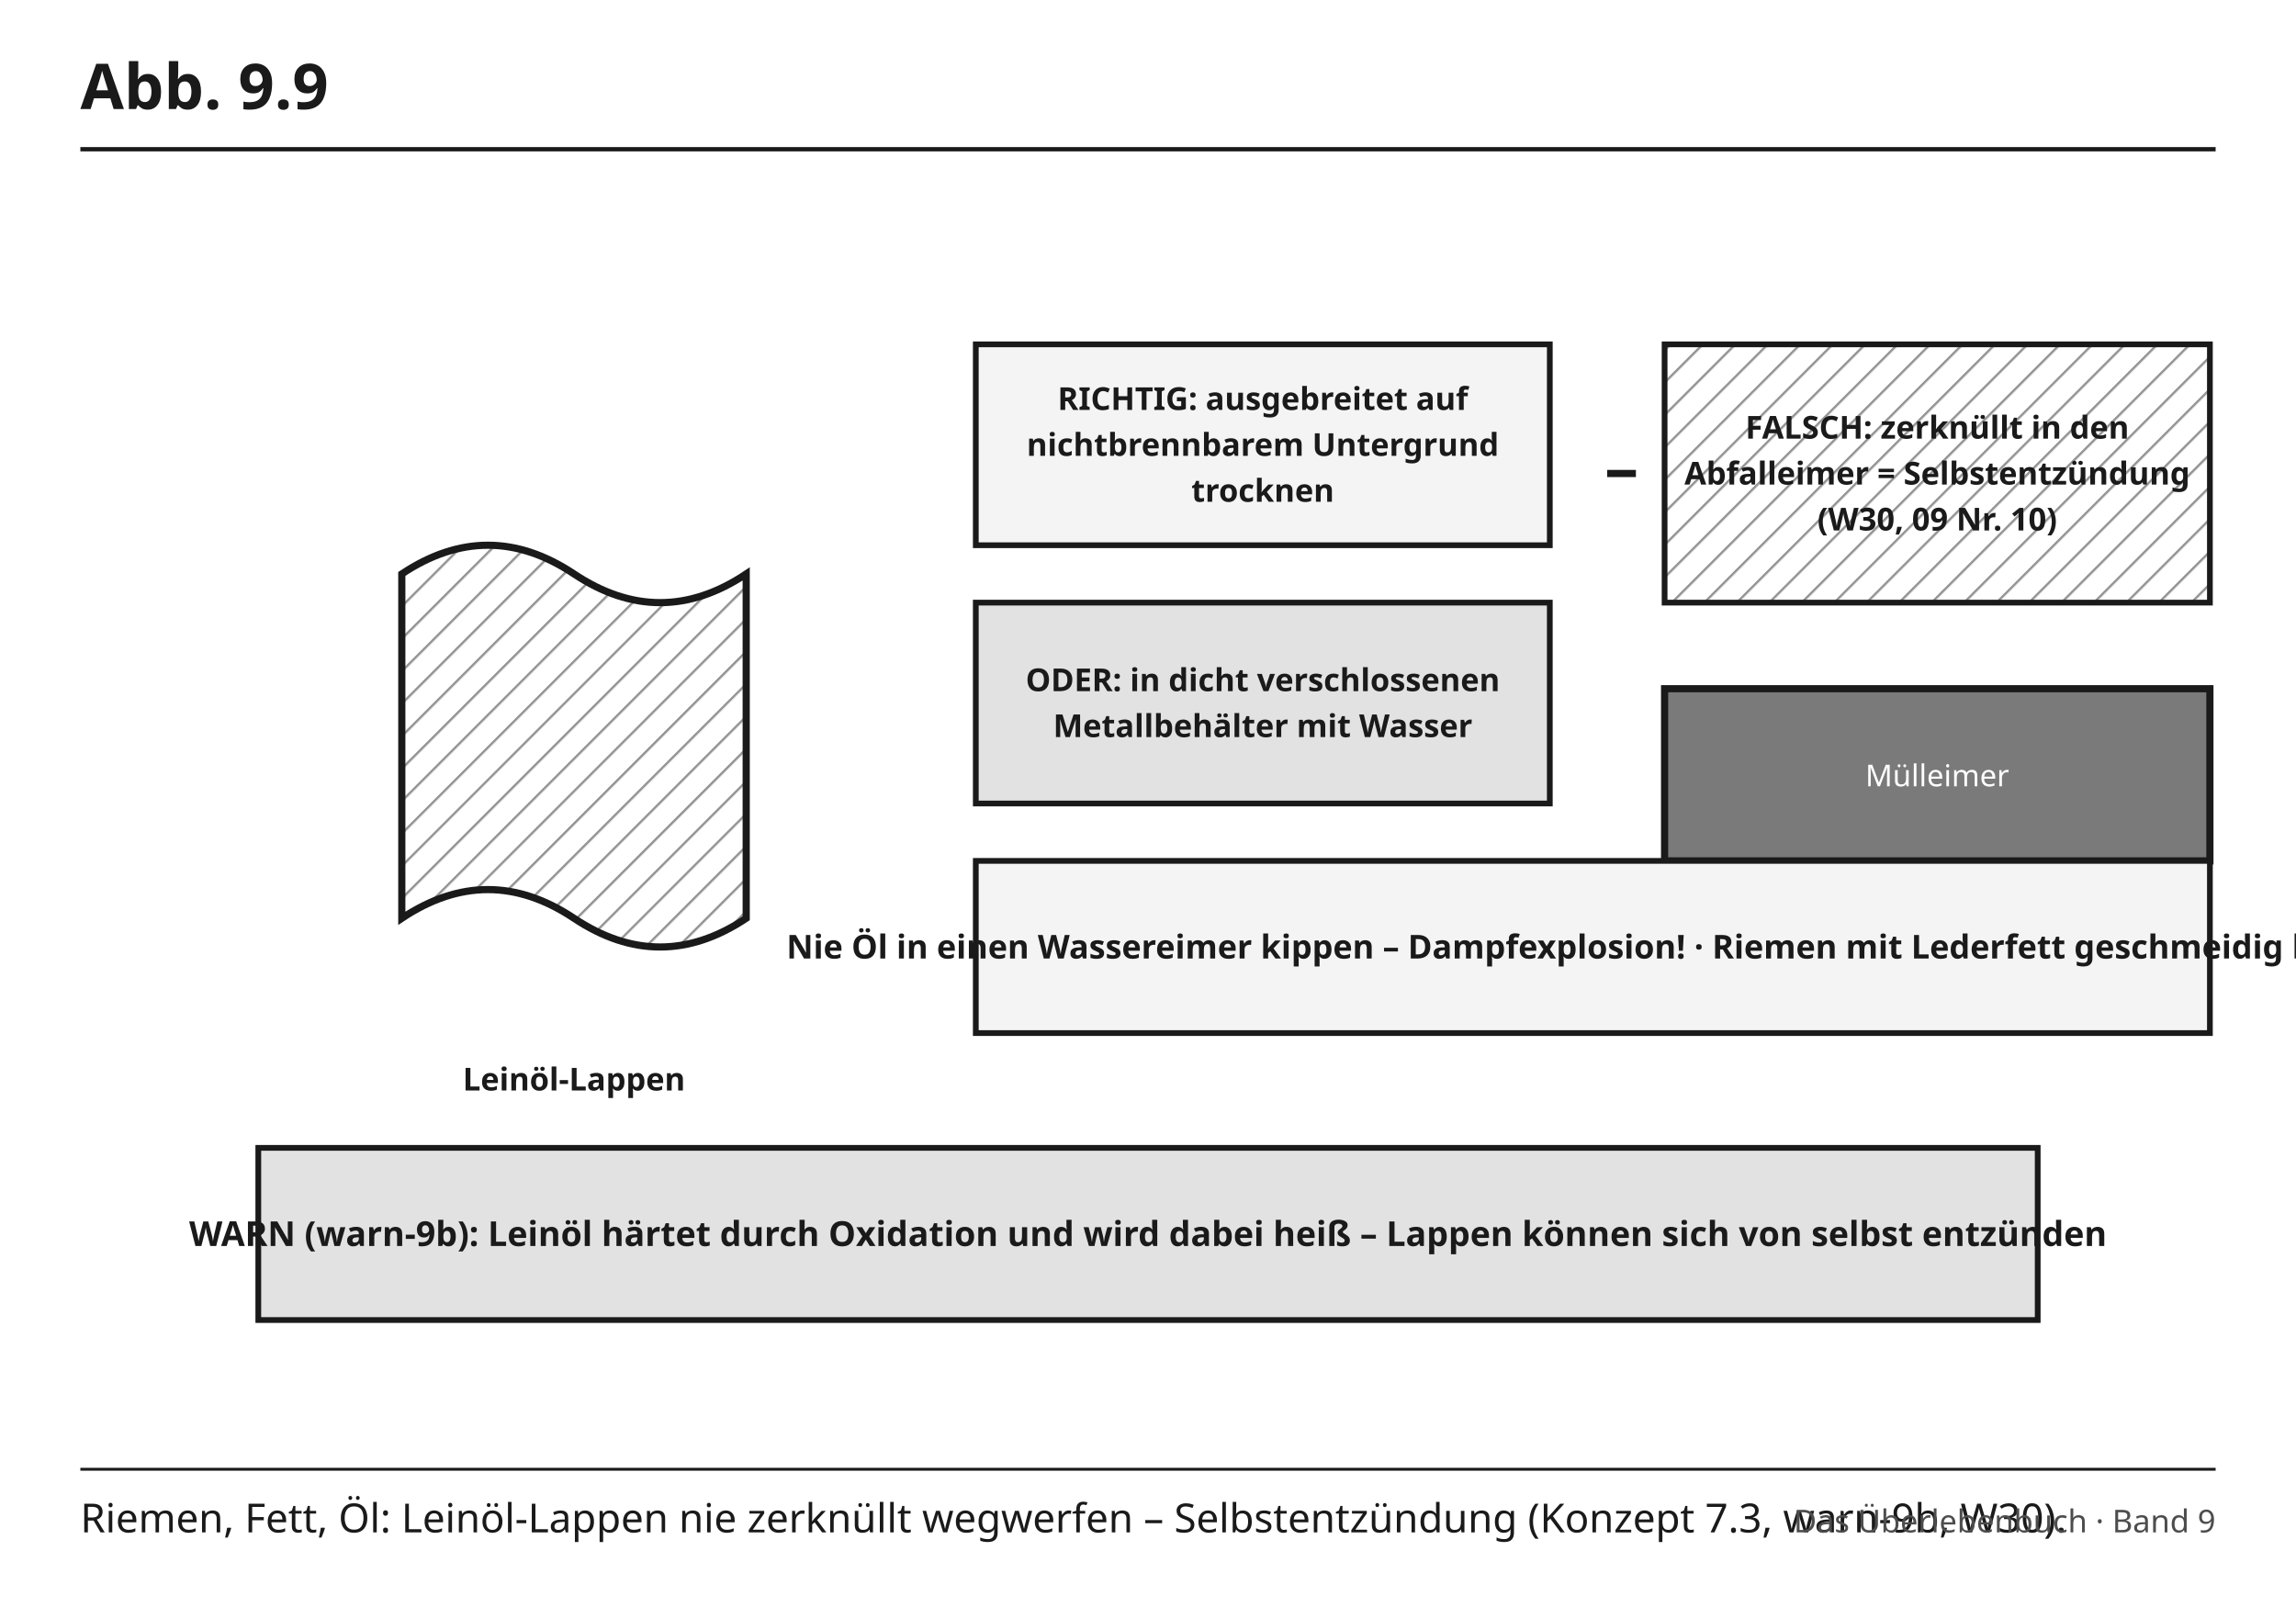
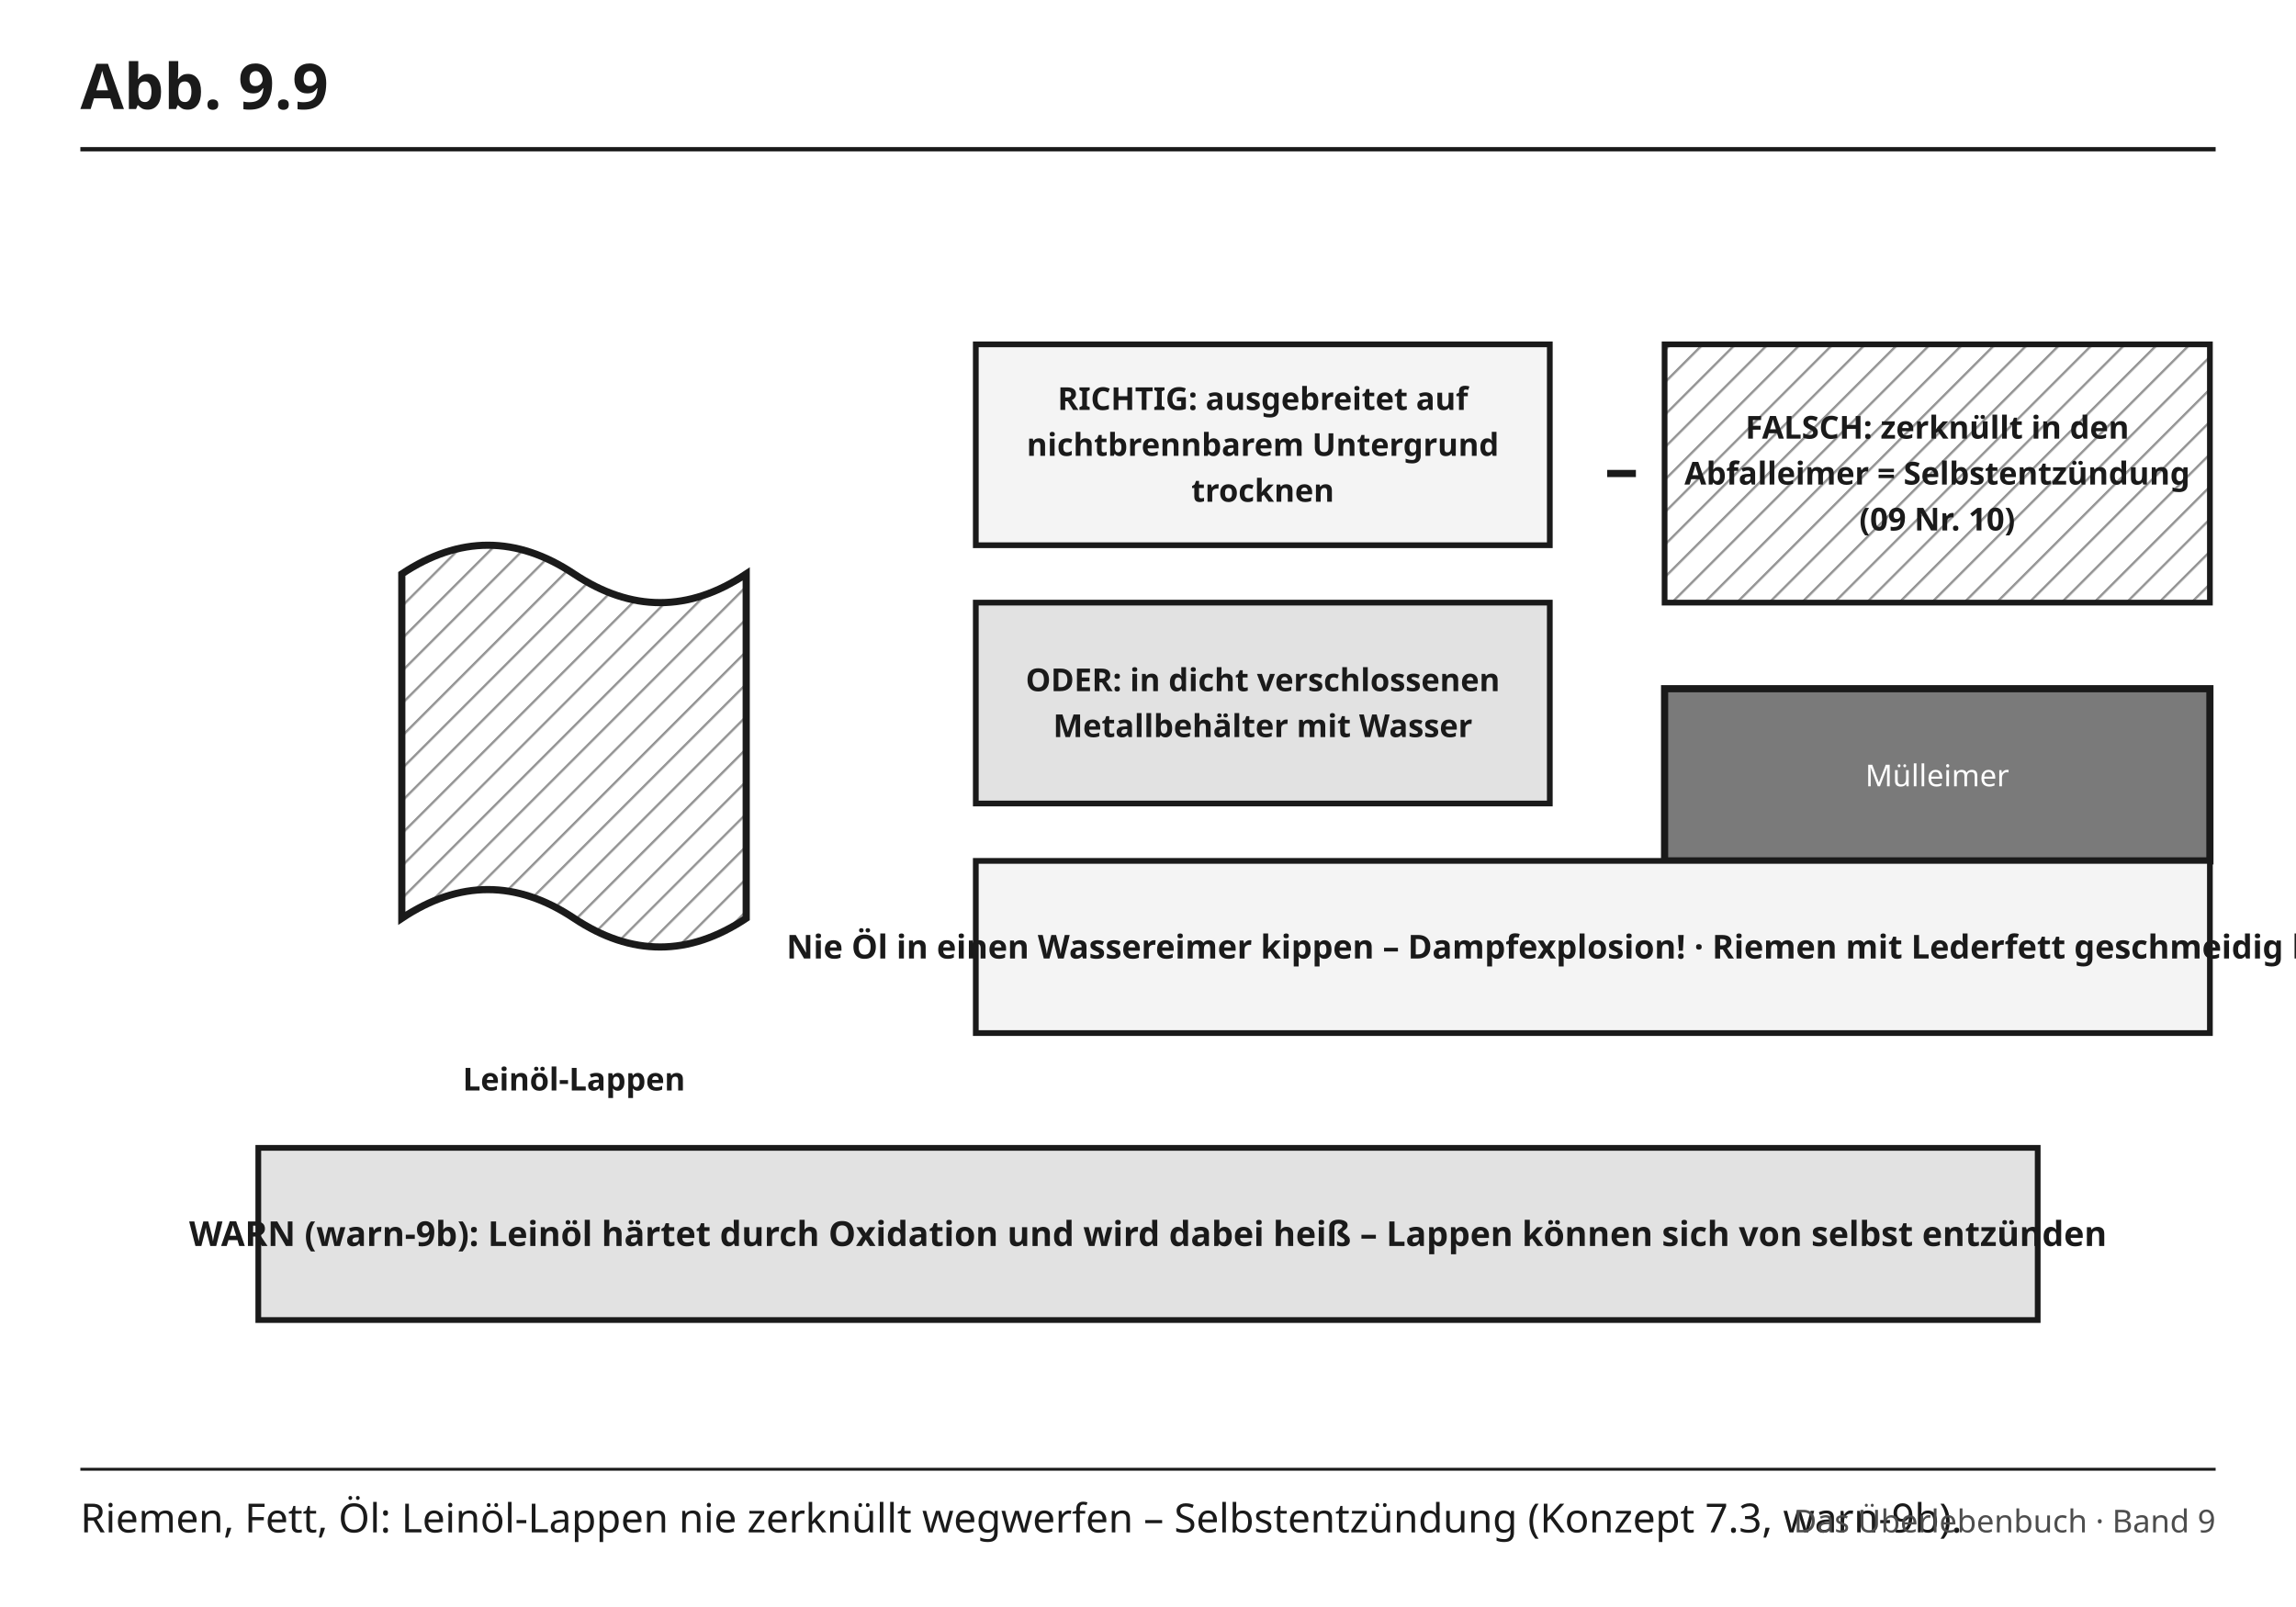
- <svg xmlns="http://www.w3.org/2000/svg" viewBox="0 0 800 560" role="img" aria-label="Abb. 9.9 – Riemen, Fett, Öl: Leinöl-Lappen nie zerknüllt wegwerfen – Selbstentzündung (Konzept 7.3, warn-9b, W30).">
+ <svg xmlns="http://www.w3.org/2000/svg" viewBox="0 0 800 560" role="img" aria-label="Abb. 9.9 – Riemen, Fett, Öl: Leinöl-Lappen nie zerknüllt wegwerfen – Selbstentzündung (Konzept 7.3, warn-9b).">
  <defs>
    <marker id="ah" markerWidth="10" markerHeight="8" refX="9" refY="4" orient="auto">
      <path d="M0 0 L10 4 L0 8 z" fill="#1a1a1a" />
    </marker>
    <marker id="ahs" markerWidth="10" markerHeight="8" refX="1" refY="4" orient="auto">
      <path d="M10 0 L0 4 L10 8 z" fill="#1a1a1a" />
    </marker>
    <pattern id="hatch" width="8" height="8" patternTransform="rotate(45)" patternUnits="userSpaceOnUse">
      <line x1="0" y1="0" x2="0" y2="8" stroke="#8c8c8c" stroke-width="1.6" />
    </pattern>
    <pattern id="cross" width="8" height="8" patternUnits="userSpaceOnUse">
      <path d="M0 0 L8 8 M8 0 L0 8" stroke="#bfbfbf" stroke-width="1" />
    </pattern>
    <pattern id="dots" width="7" height="7" patternUnits="userSpaceOnUse">
      <circle cx="2" cy="2" r="1.4" fill="#8c8c8c" />
    </pattern>
  </defs>
  <rect x="0" y="0" width="800" height="560" fill="#ffffff" />
  <text x="28" y="38" font-family="sans-serif" font-size="22" text-anchor="start" font-weight="bold" fill="#1a1a1a">Abb. 9.9</text>
  <line x1="28" y1="52" x2="772" y2="52" stroke="#1a1a1a" stroke-width="1.5" />
  <path d="M140 200 q 30 -20 60 0 q 30 20 60 0 l 0 120 q -30 20 -60 0 q -30 -20 -60 0 Z" fill="url(#hatch)" stroke="#1a1a1a" stroke-width="2.5" />
  <text x="200" y="380" font-family="sans-serif" font-size="11" text-anchor="middle" font-weight="bold" fill="#1a1a1a">Leinöl-Lappen</text>
  <rect x="340" y="120" width="200" height="70" fill="#f4f4f4" stroke="#1a1a1a" stroke-width="2" />
  <text x="440" y="142.85" font-family="sans-serif" font-size="11" text-anchor="middle" font-weight="bold" fill="#1a1a1a">RICHTIG: ausgebreitet auf</text>
  <text x="440" y="158.85" font-family="sans-serif" font-size="11" text-anchor="middle" font-weight="bold" fill="#1a1a1a">nichtbrennbarem Untergrund</text>
  <text x="440" y="174.85" font-family="sans-serif" font-size="11" text-anchor="middle" font-weight="bold" fill="#1a1a1a">trocknen</text>
  <rect x="340" y="210" width="200" height="70" fill="#e2e2e2" stroke="#1a1a1a" stroke-width="2" />
  <text x="440" y="240.85" font-family="sans-serif" font-size="11" text-anchor="middle" font-weight="bold" fill="#1a1a1a">ODER: in dicht verschlossenen</text>
  <text x="440" y="256.85" font-family="sans-serif" font-size="11" text-anchor="middle" font-weight="bold" fill="#1a1a1a">Metallbehälter mit Wasser</text>
  <rect x="580" y="120" width="190" height="90" fill="url(#hatch)" stroke="#1a1a1a" stroke-width="2" />
  <text x="675" y="152.85" font-family="sans-serif" font-size="11" text-anchor="middle" font-weight="bold" fill="#1a1a1a">FALSCH: zerknüllt in den</text>
  <text x="675" y="168.85" font-family="sans-serif" font-size="11" text-anchor="middle" font-weight="bold" fill="#1a1a1a">Abfalleimer = Selbstentzündung</text>
-   <text x="675" y="184.85" font-family="sans-serif" font-size="11" text-anchor="middle" font-weight="bold" fill="#1a1a1a">(W30, 09 Nr. 10)</text>
+   <text x="675" y="184.85" font-family="sans-serif" font-size="11" text-anchor="middle" font-weight="bold" fill="#1a1a1a">(09 Nr. 10)</text>
  <line x1="560" y1="165" x2="570" y2="165" stroke="#1a1a1a" stroke-width="2.5" />
  <rect x="580" y="240" width="190" height="60" fill="#7a7a7a" stroke="#1a1a1a" stroke-width="2.5" />
  <text x="675" y="274" font-family="sans-serif" font-size="10.5" text-anchor="middle" font-weight="normal" fill="#ffffff">Mülleimer</text>
  <rect x="340" y="300" width="430" height="60" fill="#f4f4f4" stroke="#1a1a1a" stroke-width="2" />
  <text x="555" y="334.025" font-family="sans-serif" font-size="11.5" text-anchor="middle" font-weight="bold" fill="#1a1a1a">Nie Öl in einen Wassereimer kippen – Dampfexplosion! · Riemen mit Lederfett geschmeidig halten</text>
  <rect x="90" y="400" width="620" height="60" fill="#e2e2e2" stroke="#1a1a1a" stroke-width="2" />
  <text x="400" y="434.2" font-family="sans-serif" font-size="12" text-anchor="middle" font-weight="bold" fill="#1a1a1a">WARN (warn-9b): Leinöl härtet durch Oxidation und wird dabei heiß – Lappen können sich von selbst entzünden</text>
  <line x1="28" y1="512" x2="772" y2="512" stroke="#1a1a1a" stroke-width="1" />
-   <text x="28" y="534" font-family="sans-serif" font-size="14" text-anchor="start" font-weight="normal" fill="#1a1a1a">Riemen, Fett, Öl: Leinöl-Lappen nie zerknüllt wegwerfen – Selbstentzündung (Konzept 7.3, warn-9b, W30).</text>
+   <text x="28" y="534" font-family="sans-serif" font-size="14" text-anchor="start" font-weight="normal" fill="#1a1a1a">Riemen, Fett, Öl: Leinöl-Lappen nie zerknüllt wegwerfen – Selbstentzündung (Konzept 7.3, warn-9b).</text>
  <text x="772" y="534" font-family="sans-serif" font-size="11" text-anchor="end" font-weight="normal" fill="#4d4d4d">Das Überlebenbuch · Band 9</text>
</svg>
